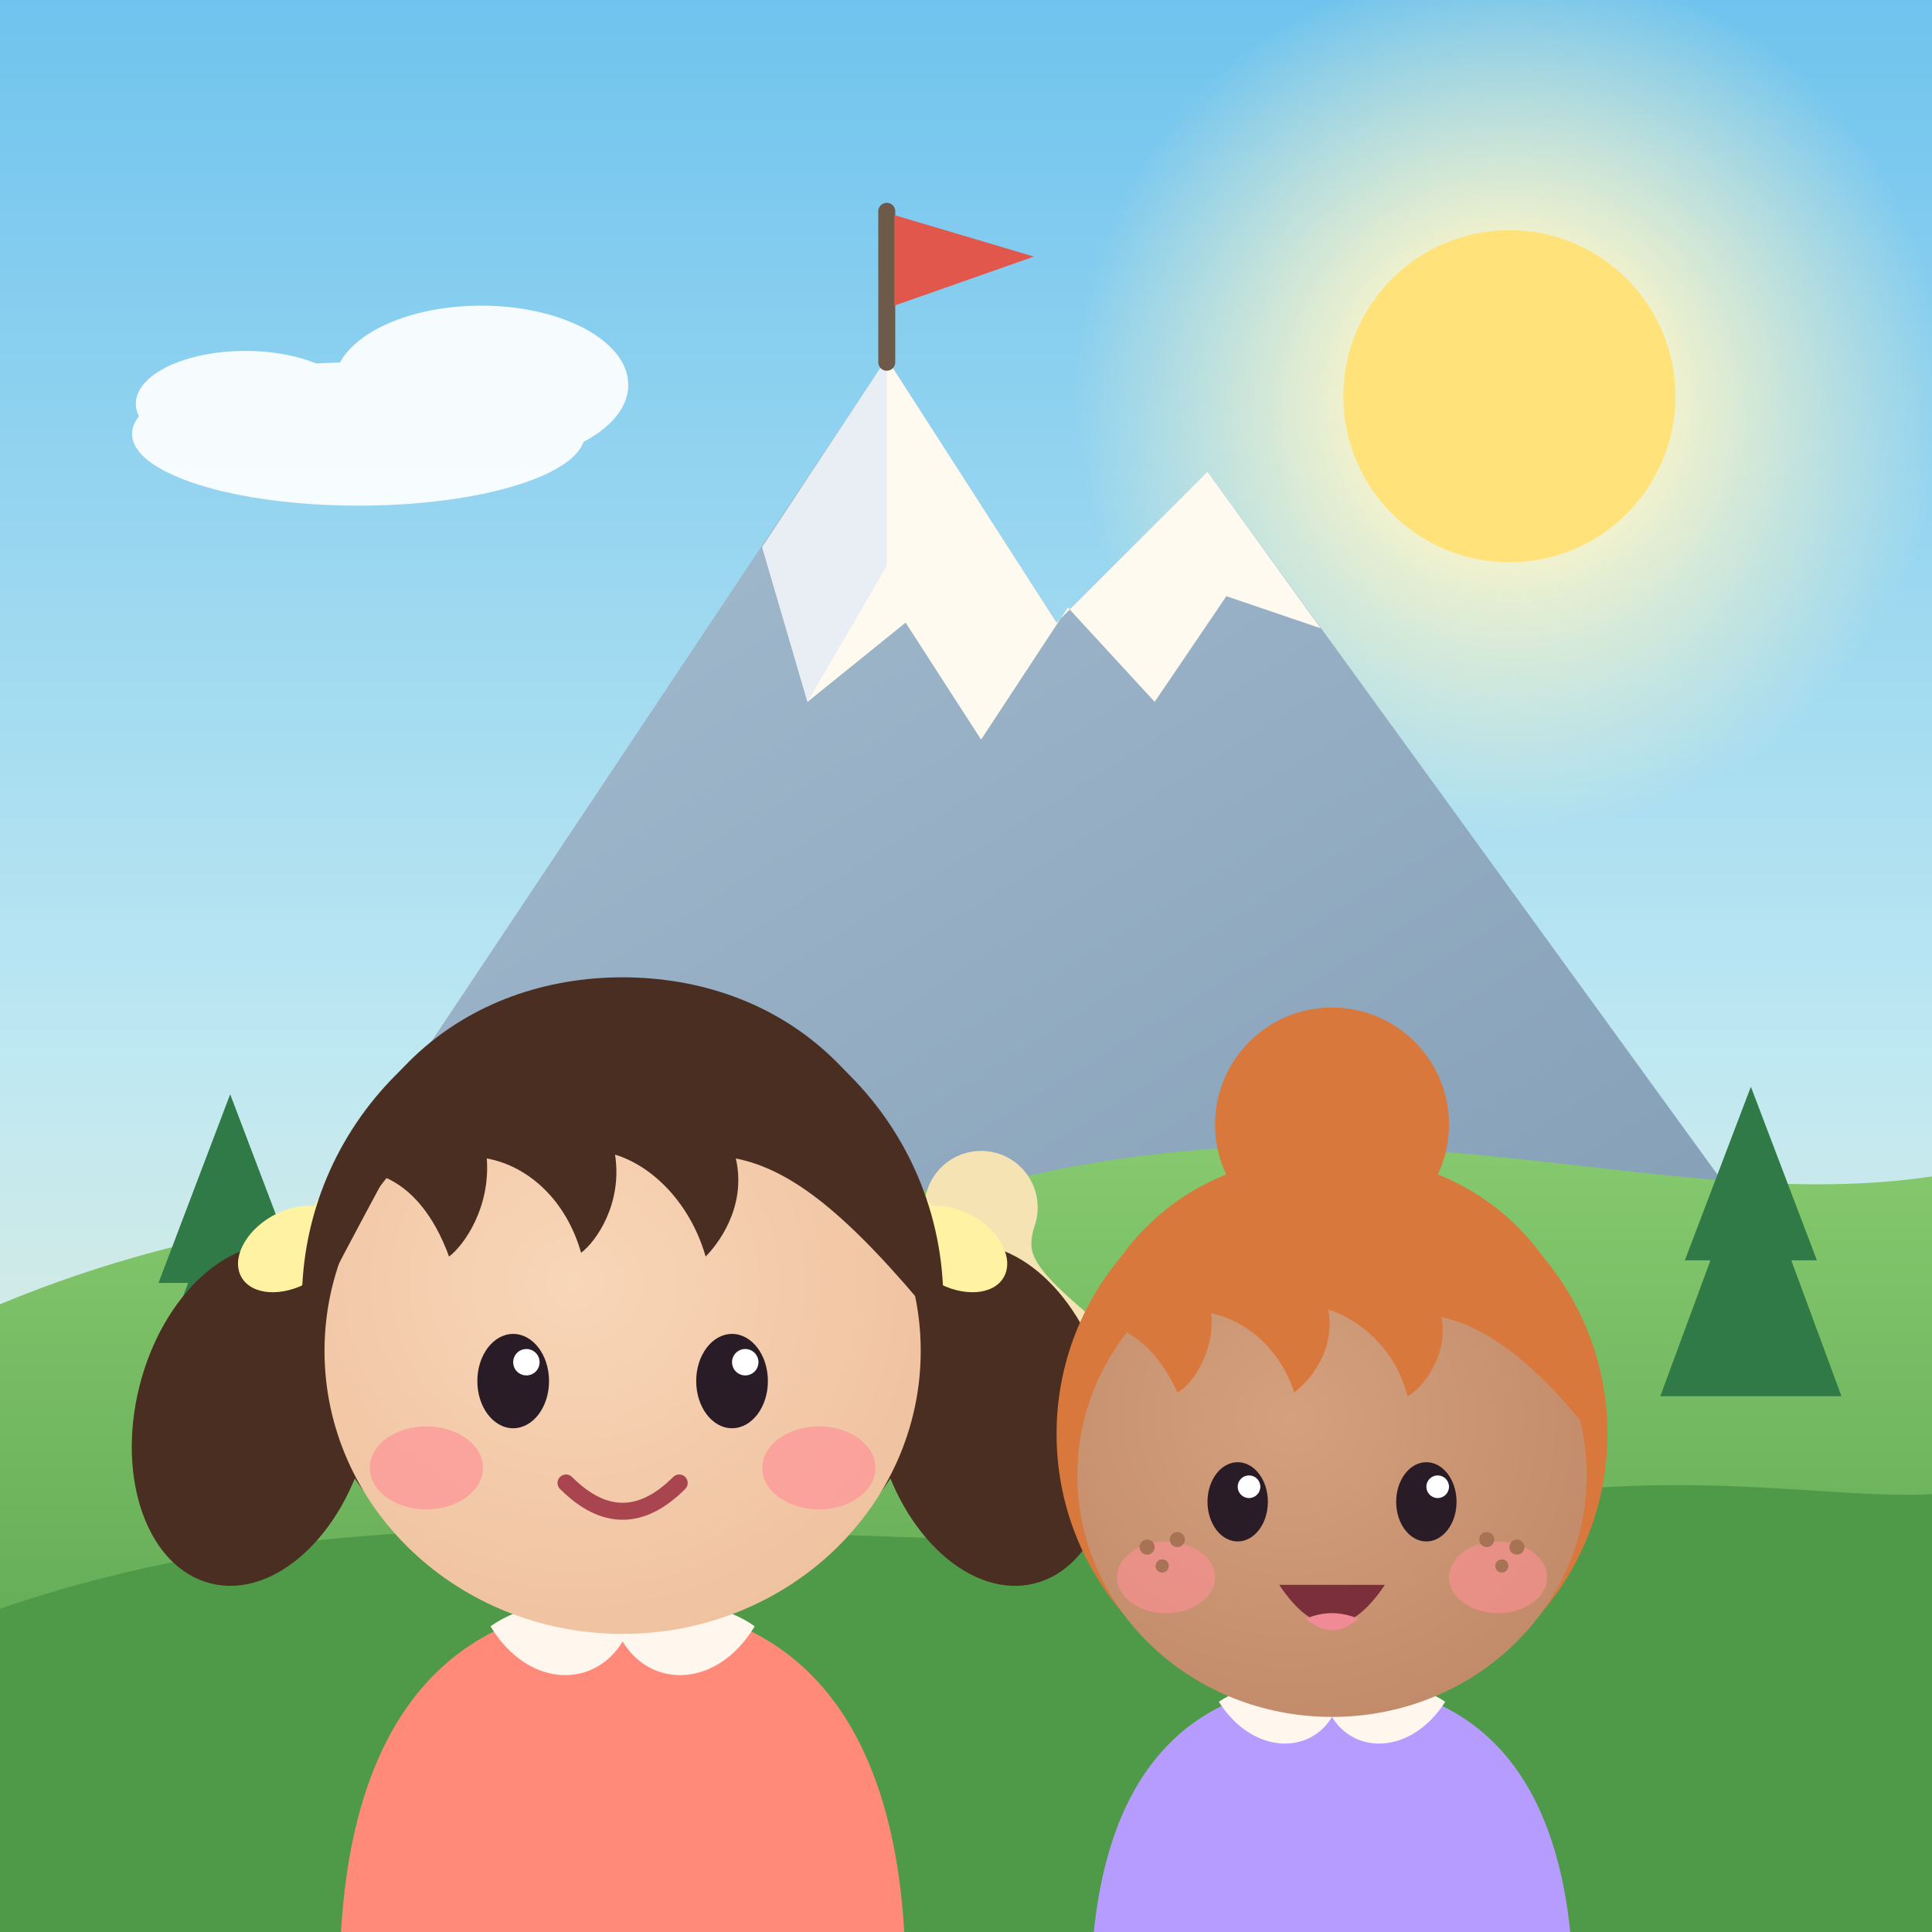
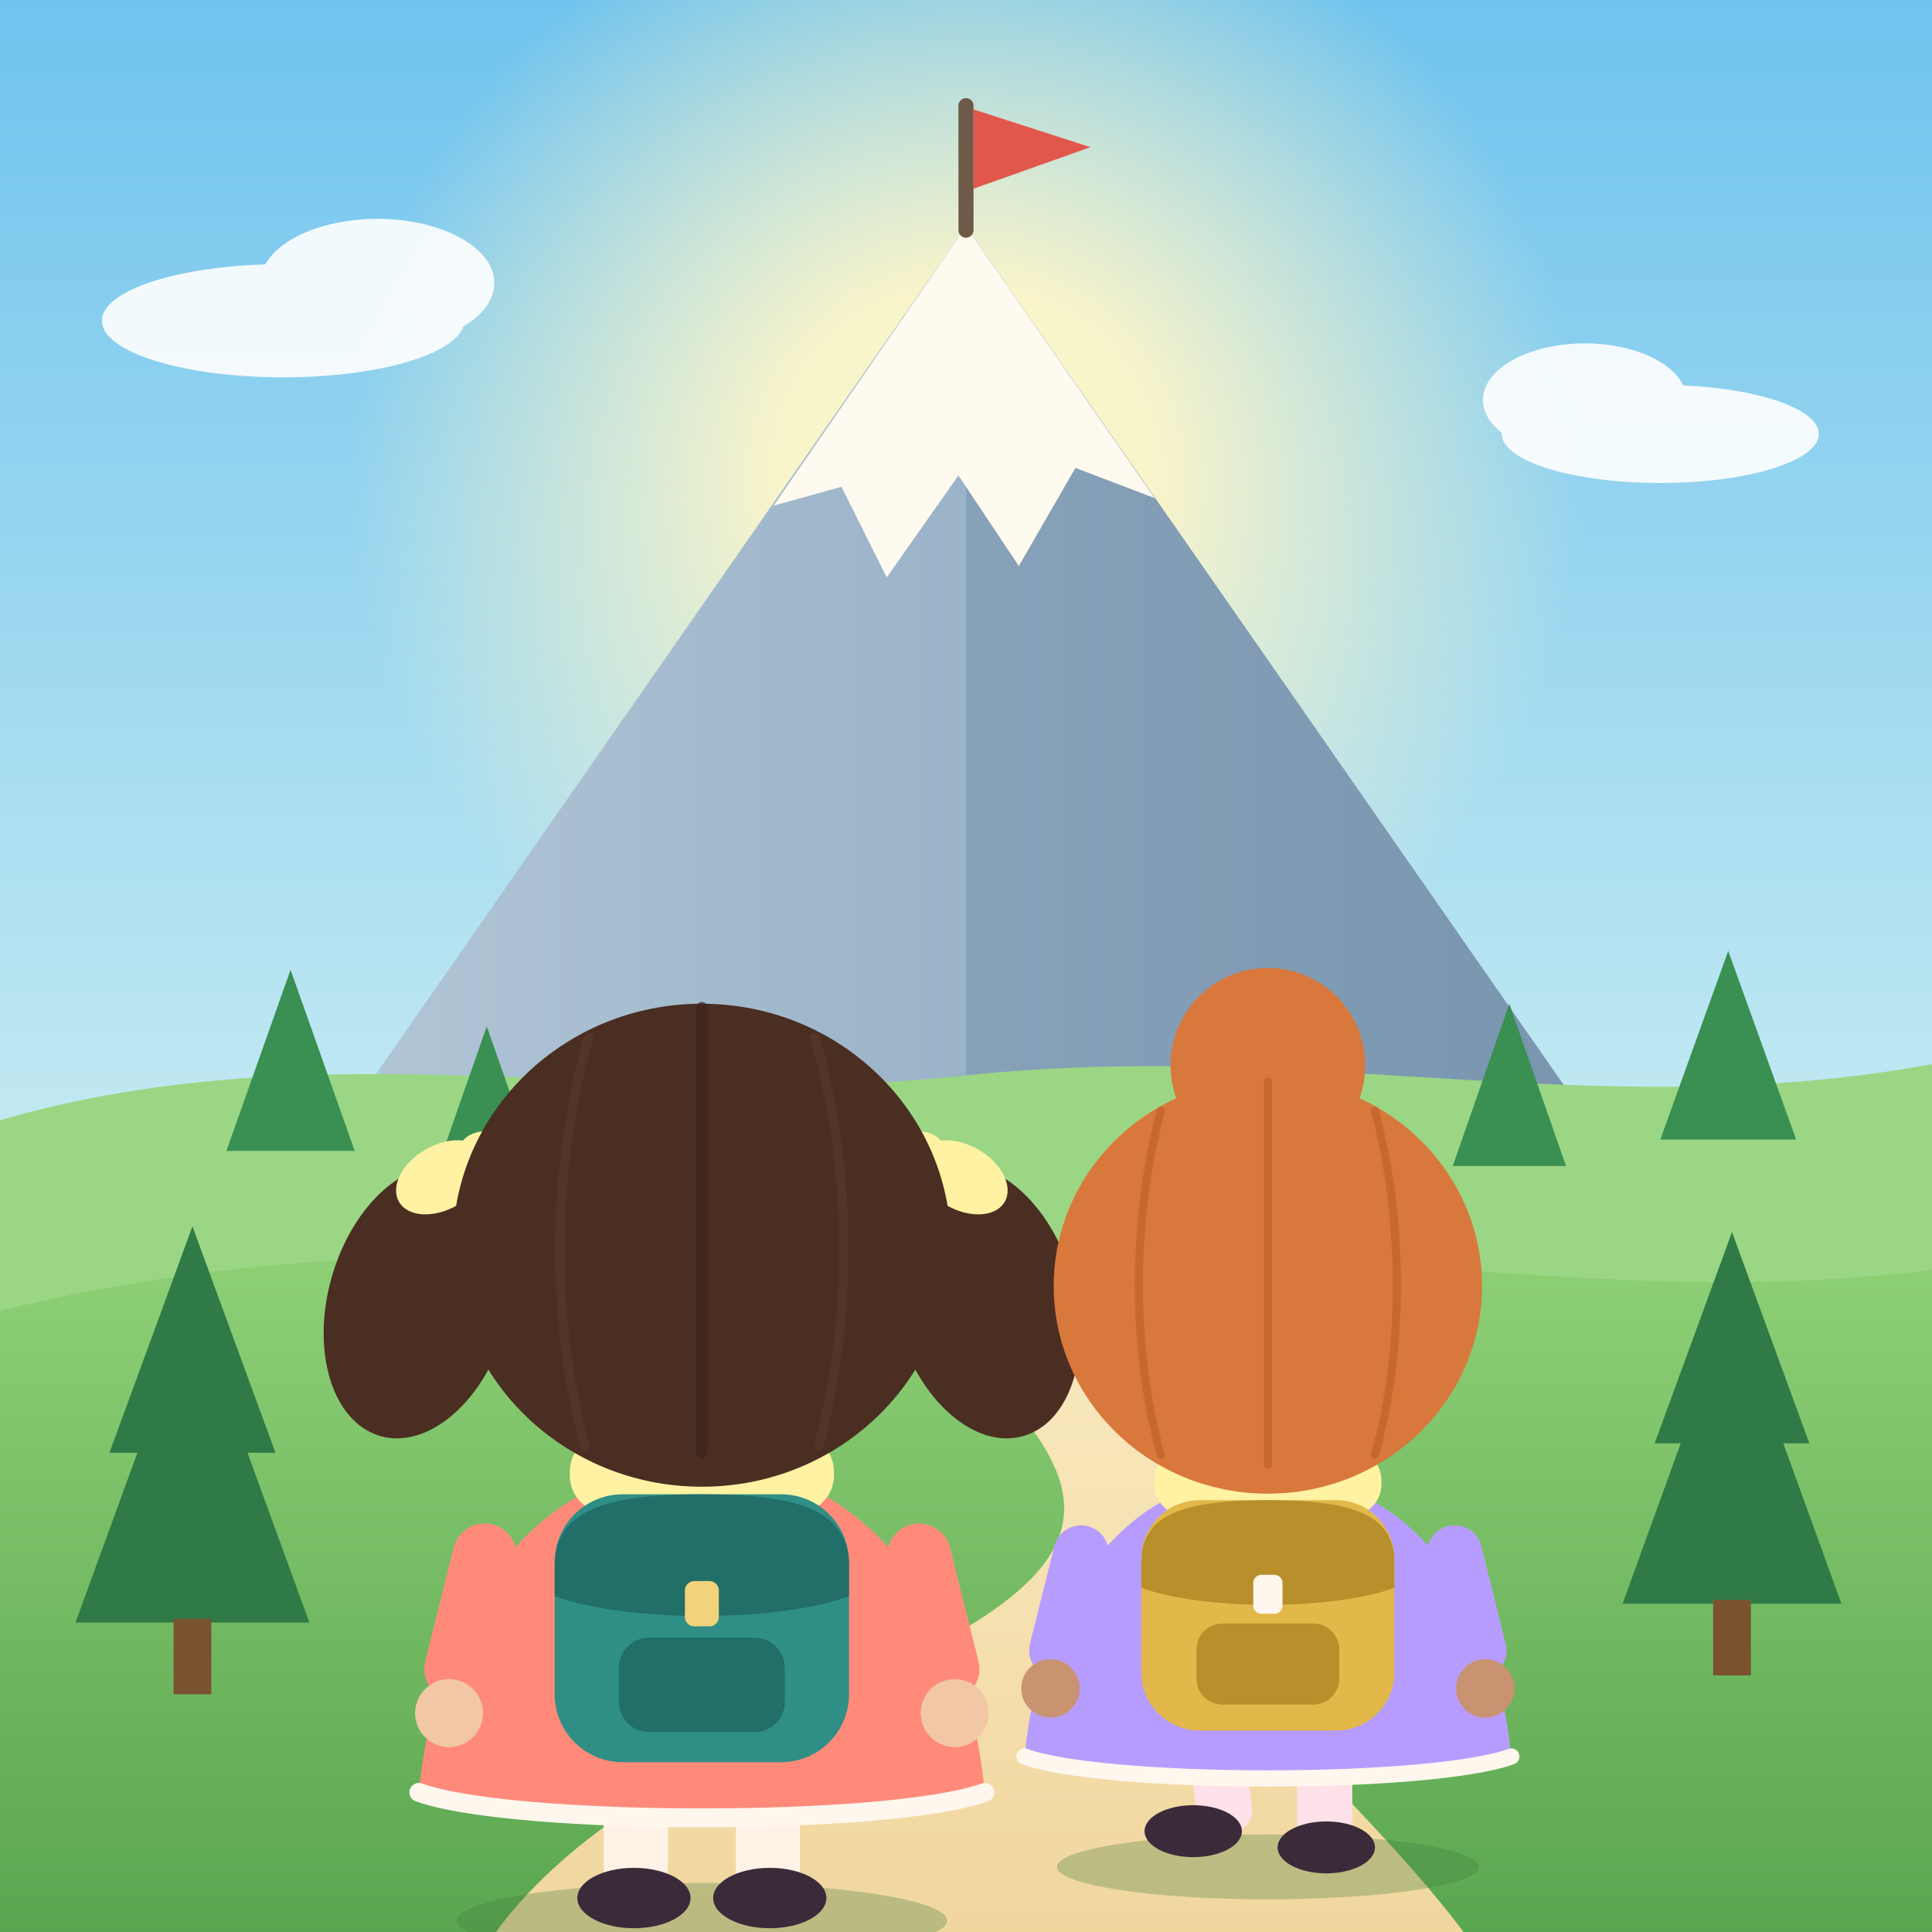
<svg xmlns="http://www.w3.org/2000/svg" viewBox="0 0 1024 1024" width="1024" height="1024">
  <defs>
    <linearGradient id="sky" x1="0" y1="0" x2="0" y2="1">
      <stop offset="0" stop-color="#6fc3ee" />
-       <stop offset="0.55" stop-color="#bfe8f2" />
+       <stop offset="0.6" stop-color="#c4eaf2" />
      <stop offset="1" stop-color="#fff0c8" />
    </linearGradient>
    <radialGradient id="sun" cx="0.5" cy="0.5" r="0.5">
-       <stop offset="0.35" stop-color="#fff6c8" stop-opacity="0.9" />
+       <stop offset="0.3" stop-color="#fff6c8" stop-opacity="0.95" />
      <stop offset="1" stop-color="#fff6c8" stop-opacity="0" />
    </radialGradient>
-     <linearGradient id="mtn" x1="0" y1="0" x2="1" y2="1">
-       <stop offset="0" stop-color="#a9c0d2" />
+     <linearGradient id="mtn" x1="0" y1="0" x2="1" y2="0">
+       <stop offset="0" stop-color="#b3c8d8" />
+       <stop offset="0.5" stop-color="#9bb3c8" />
      <stop offset="1" stop-color="#7f9ab3" />
    </linearGradient>
    <linearGradient id="hill" x1="0" y1="0" x2="0" y2="1">
-       <stop offset="0" stop-color="#86c96e" />
-       <stop offset="1" stop-color="#4f9a48" />
+       <stop offset="0" stop-color="#8fd076" />
+       <stop offset="1" stop-color="#57a44e" />
    </linearGradient>
-     <radialGradient id="skinJ" cx="0.42" cy="0.38" r="0.75">
-       <stop offset="0" stop-color="#f8d6b8" />
-       <stop offset="1" stop-color="#eebf9c" />
-     </radialGradient>
-     <radialGradient id="skinP" cx="0.42" cy="0.38" r="0.75">
-       <stop offset="0" stop-color="#d4a07e" />
-       <stop offset="1" stop-color="#bf8866" />
-     </radialGradient>
+     <linearGradient id="path" x1="0" y1="0" x2="0" y2="1">
+       <stop offset="0" stop-color="#fbeec8" />
+       <stop offset="1" stop-color="#f0d59c" />
+     </linearGradient>
  </defs>
  <rect width="1024" height="1024" fill="url(#sky)" />
-   <circle cx="800" cy="210" r="230" fill="url(#sun)" />
-   <circle cx="800" cy="210" r="88" fill="#ffe27a" />
-   <g fill="#fff" opacity=".92">
-     <ellipse cx="190" cy="230" rx="120" ry="38" />
-     <ellipse cx="255" cy="204" rx="78" ry="42" />
-     <ellipse cx="130" cy="214" rx="58" ry="28" />
+   <circle cx="512" cy="250" r="330" fill="url(#sun)" />
+   <g fill="#fff" opacity=".9">
+     <ellipse cx="150" cy="170" rx="96" ry="30" />
+     <ellipse cx="200" cy="150" rx="62" ry="34" />
+     <ellipse cx="880" cy="230" rx="84" ry="26" />
+     <ellipse cx="840" cy="212" rx="54" ry="30" />
  </g>
-   <path d="M90 760 L470 190 L560 330 L640 250 L1010 760z" fill="url(#mtn)" />
-   <path d="M470 190 L560 330 L640 250 L700 333 L650 316 L612 372 L566 322 L520 392 L480 330 L428 372 L404 290z" fill="#fffaf0" />
-   <path d="M470 190 L404 290 L428 372 L470 300z" fill="#e8eef4" />
-   <path d="M470 192 V112" stroke="#6e5a48" stroke-width="9" stroke-linecap="round" />
-   <path d="M474 114 L548 136 L474 162z" fill="#e2574c" />
-   <path d="M-20 700 C200 600 380 660 560 620 C760 580 900 650 1044 620 L1044 1044 L-20 1044z" fill="url(#hill)" />
-   <path d="M520 1044 C500 900 640 860 600 770 C575 715 500 700 520 640" fill="none" stroke="#f6e3b4" stroke-width="60" stroke-linecap="round" />
+   <path d="M150 640 L512 120 L874 640z" fill="url(#mtn)" />
+   <path d="M512 120 L874 640 L512 640z" fill="#6f8ba6" opacity=".45" />
+   <path d="M512 120 L612 264 L570 248 L540 300 L508 252 L470 306 L446 258 L410 268z" fill="#fffaf0" />
+   <path d="M512 122 V56" stroke="#6e5a48" stroke-width="8" stroke-linecap="round" />
+   <path d="M516 58 L578 78 L516 100z" fill="#e2574c" />
+   <path d="M-20 600 C160 540 330 590 512 570 C700 550 860 600 1044 560 L1044 1044 L-20 1044z" fill="#9bd684" />
+   <g fill="#3a8f52">
+     <path d="M120 610 l34 -96 34 96z" />
+     <path d="M230 624 l28 -80 28 80z" />
+     <path d="M770 618 l30 -86 30 86z" />
+     <path d="M880 604 l36 -100 36 100z" />
+   </g>
+   <path d="M-20 700 C200 640 380 680 512 664 C660 648 860 700 1044 670 L1044 1044 L-20 1044z" fill="url(#hill)" />
+   <path d="M250 1044 C330 900 600 880 560 780 C535 720 470 720 492 668 C500 650 520 640 512 620 L520 620 C540 644 520 656 520 672 C514 716 650 730 640 800 C628 900 720 940 790 1044z" fill="url(#path)" />
  <g fill="#2f7a46">
-     <path d="M70 760 l52 -140 52 140z" />
-     <path d="M84 680 l38 -100 38 100z" />
-     <path d="M880 740 l48 -130 48 130z" />
-     <path d="M893 668 l35 -92 35 92z" />
+     <path d="M40 860 l62 -170 62 170z" />
+     <path d="M58 770 l44 -120 44 120z" />
+     <path d="M860 850 l58 -160 58 160z" />
+     <path d="M877 765 l41 -112 41 112z" />
  </g>
-   <path d="M-20 860 C240 760 520 850 760 800 C900 772 980 800 1044 790 L1044 1044 L-20 1044z" fill="#4f9a48" />
-   <g transform="translate(330 690)">
-     <path d="M-150 360 C-150 220 -90 160 0 160 S150 220 150 360z" fill="#ff8a7a" />
-     <path d="M-70 172 C-50 205 -15 205 0 180 C15 205 50 205 70 172 C40 150 -40 150 -70 172z" fill="#fff7ee" />
-     <ellipse cx="-196" cy="60" rx="62" ry="92" fill="#4a2e22" transform="rotate(14 -196 60)" />
-     <ellipse cx="196" cy="60" rx="62" ry="92" fill="#4a2e22" transform="rotate(-14 196 60)" />
+   <rect x="92" y="858" width="20" height="40" fill="#7a5230" />
+   <rect x="908" y="848" width="20" height="40" fill="#7a5230" />
+   <g transform="translate(372 700)">
+     <ellipse cx="0" cy="318" rx="130" ry="20" fill="#3d7a3a" opacity=".3" />
+     <rect x="-52" y="230" width="34" height="74" rx="14" fill="#fff3e8" />
+     <rect x="18" y="230" width="34" height="74" rx="14" fill="#fff3e8" />
+     <ellipse cx="-36" cy="306" rx="30" ry="16" fill="#3b2a3a" />
+     <ellipse cx="36" cy="306" rx="30" ry="16" fill="#3b2a3a" />
+     <path d="M-150 250 C-140 150 -86 76 0 76 S140 150 150 250 C100 268 -100 268 -150 250z" fill="#ff8a7a" />
+     <path d="M-150 250 C-100 268 100 268 150 250" fill="none" stroke="#fff7ee" stroke-width="10" stroke-linecap="round" />
+     <rect x="-128" y="108" width="34" height="96" rx="17" fill="#ff8a7a" transform="rotate(14 -111 108)" />
+     <rect x="94" y="108" width="34" height="96" rx="17" fill="#ff8a7a" transform="rotate(-14 111 108)" />
+     <circle cx="-134" cy="208" r="18" fill="#f2c7a5" />
+     <circle cx="134" cy="208" r="18" fill="#f2c7a5" />
+     <rect x="-70" y="60" width="140" height="42" rx="20" fill="#fff3a3" />
+     <rect x="-78" y="92" width="156" height="142" rx="36" fill="#2f8f86" />
+     <path d="M-78 130 C-78 100 -50 92 0 92 S78 100 78 130 L78 146 C40 160 -40 160 -78 146z" fill="#226e68" />
+     <rect x="-44" y="168" width="88" height="50" rx="16" fill="#226e68" />
+     <rect x="-9" y="138" width="18" height="24" rx="5" fill="#f2d27a" />
+     <ellipse cx="-150" cy="-10" rx="48" ry="74" fill="#4a2e22" transform="rotate(16 -150 -10)" />
+     <ellipse cx="150" cy="-10" rx="48" ry="74" fill="#4a2e22" transform="rotate(-16 150 -10)" />
    <g fill="#fff3a3">
-       <ellipse cx="-176" cy="-28" rx="30" ry="20" transform="rotate(-30 -176 -28)" />
-       <ellipse cx="-140" cy="-40" rx="26" ry="18" transform="rotate(25 -140 -40)" />
-       <ellipse cx="176" cy="-28" rx="30" ry="20" transform="rotate(30 176 -28)" />
-       <ellipse cx="140" cy="-40" rx="26" ry="18" transform="rotate(-25 140 -40)" />
+       <ellipse cx="-138" cy="-76" rx="26" ry="17" transform="rotate(-30 -138 -76)" />
+       <ellipse cx="-108" cy="-84" rx="22" ry="15" transform="rotate(25 -108 -84)" />
+       <ellipse cx="138" cy="-76" rx="26" ry="17" transform="rotate(30 138 -76)" />
+       <ellipse cx="108" cy="-84" rx="22" ry="15" transform="rotate(-25 108 -84)" />
    </g>
-     <circle cx="0" cy="0" r="170" fill="#4a2e22" />
-     <ellipse cx="0" cy="26" rx="158" ry="150" fill="url(#skinJ)" />
-     <path d="M-166 10 C-160 -120 -80 -172 0 -172 S160 -120 166 10 C120 -46 90 -70 60 -76 C66 -50 50 -30 44 -24 C36 -52 16 -72 -4 -78 C0 -52 -14 -32 -22 -26 C-30 -54 -50 -72 -72 -76 C-70 -50 -84 -30 -92 -24 C-100 -46 -112 -60 -126 -66 C-140 -40 -156 -10 -166 10z" fill="#4a2e22" />
-     <ellipse cx="-58" cy="42" rx="19" ry="25" fill="#2a1c26" />
-     <ellipse cx="58" cy="42" rx="19" ry="25" fill="#2a1c26" />
-     <circle cx="-51" cy="32" r="7" fill="#fff" />
-     <circle cx="65" cy="32" r="7" fill="#fff" />
-     <ellipse cx="-104" cy="88" rx="30" ry="22" fill="#ff8f96" opacity=".65" />
-     <ellipse cx="104" cy="88" rx="30" ry="22" fill="#ff8f96" opacity=".65" />
-     <path d="M-30 96 Q0 126 30 96" fill="none" stroke="#a8454f" stroke-width="9" stroke-linecap="round" />
+     <ellipse cx="0" cy="-40" rx="132" ry="128" fill="#4a2e22" />
+     <path d="M0 -166 V70" stroke="#3b241c" stroke-width="6" stroke-linecap="round" opacity=".7" />
+     <path d="M-60 -150 C-80 -80 -80 0 -62 66 M60 -150 C80 -80 80 0 62 66" fill="none" stroke="#5a3a2c" stroke-width="5" stroke-linecap="round" opacity=".6" />
  </g>
-   <g transform="translate(706 760)">
-     <path d="M-128 300 C-128 180 -76 132 0 132 S128 180 128 300z" fill="#b79cff" />
-     <path d="M-60 142 C-42 170 -12 170 0 150 C12 170 42 170 60 142 C34 124 -34 124 -60 142z" fill="#fff7ee" />
-     <circle cx="0" cy="-164" r="62" fill="#d9783c" />
-     <ellipse cx="0" cy="-122" rx="52" ry="20" fill="#9fd8ff" />
-     <circle cx="0" cy="0" r="146" fill="#d9783c" />
-     <ellipse cx="0" cy="22" rx="135" ry="128" fill="url(#skinP)" />
-     <path d="M-142 6 C-138 -104 -70 -148 0 -148 S138 -104 142 6 C110 -36 84 -56 58 -62 C62 -42 48 -24 40 -20 C34 -44 16 -60 -2 -66 C2 -44 -12 -28 -20 -22 C-28 -46 -46 -60 -64 -64 C-62 -44 -74 -26 -82 -22 C-90 -40 -102 -52 -114 -56 C-124 -34 -136 -10 -142 6z" fill="#d9783c" />
-     <ellipse cx="-50" cy="36" rx="16" ry="21" fill="#2a1c26" />
-     <ellipse cx="50" cy="36" rx="16" ry="21" fill="#2a1c26" />
-     <circle cx="-44" cy="28" r="6" fill="#fff" />
-     <circle cx="56" cy="28" r="6" fill="#fff" />
-     <ellipse cx="-88" cy="76" rx="26" ry="19" fill="#ff8f96" opacity=".6" />
-     <ellipse cx="88" cy="76" rx="26" ry="19" fill="#ff8f96" opacity=".6" />
-     <g fill="#a87355">
-       <circle cx="-98" cy="60" r="4" />
-       <circle cx="-82" cy="56" r="4" />
-       <circle cx="-90" cy="70" r="3.5" />
-       <circle cx="98" cy="60" r="4" />
-       <circle cx="82" cy="56" r="4" />
-       <circle cx="90" cy="70" r="3.5" />
-     </g>
-     <path d="M-28 80 Q0 122 28 80z" fill="#7a2f3a" />
-     <path d="M-14 98 Q0 110 14 98 Q0 92 -14 98z" fill="#f08a94" />
+   <g transform="translate(672 716) scale(.86)">
+     <ellipse cx="0" cy="318" rx="130" ry="20" fill="#3d7a3a" opacity=".3" />
+     <rect x="-52" y="224" width="34" height="74" rx="14" fill="#ffe1ea" transform="rotate(-8 -35 224)" />
+     <rect x="18" y="230" width="34" height="74" rx="14" fill="#ffe1ea" />
+     <ellipse cx="-46" cy="296" rx="30" ry="16" fill="#3b2a3a" />
+     <ellipse cx="36" cy="306" rx="30" ry="16" fill="#3b2a3a" />
+     <path d="M-150 250 C-140 150 -86 76 0 76 S140 150 150 250 C100 268 -100 268 -150 250z" fill="#b79cff" />
+     <path d="M-150 250 C-100 268 100 268 150 250" fill="none" stroke="#fff7ee" stroke-width="10" stroke-linecap="round" />
+     <rect x="-128" y="108" width="34" height="96" rx="17" fill="#b79cff" transform="rotate(14 -111 108)" />
+     <circle cx="-134" cy="208" r="18" fill="#c99372" />
+     <rect x="94" y="108" width="34" height="96" rx="17" fill="#b79cff" transform="rotate(-14 111 108)" />
+     <circle cx="134" cy="208" r="18" fill="#c99372" />
+     <rect x="-70" y="60" width="140" height="42" rx="20" fill="#fff3a3" />
+     <rect x="-78" y="92" width="156" height="142" rx="36" fill="#e2b84a" />
+     <path d="M-78 130 C-78 100 -50 92 0 92 S78 100 78 130 L78 146 C40 160 -40 160 -78 146z" fill="#b98f2c" />
+     <rect x="-44" y="168" width="88" height="50" rx="16" fill="#b98f2c" />
+     <rect x="-9" y="138" width="18" height="24" rx="5" fill="#fff7ee" />
+     <circle cx="0" cy="-176" r="60" fill="#d9783c" />
+     <ellipse cx="0" cy="-138" rx="50" ry="18" fill="#9fd8ff" />
+     <ellipse cx="0" cy="-40" rx="132" ry="128" fill="#d9783c" />
+     <path d="M-66 -148 C-84 -80 -84 0 -66 64 M0 -166 V70 M66 -148 C84 -80 84 0 66 64" fill="none" stroke="#bf6229" stroke-width="5" stroke-linecap="round" opacity=".7" />
  </g>
</svg>
